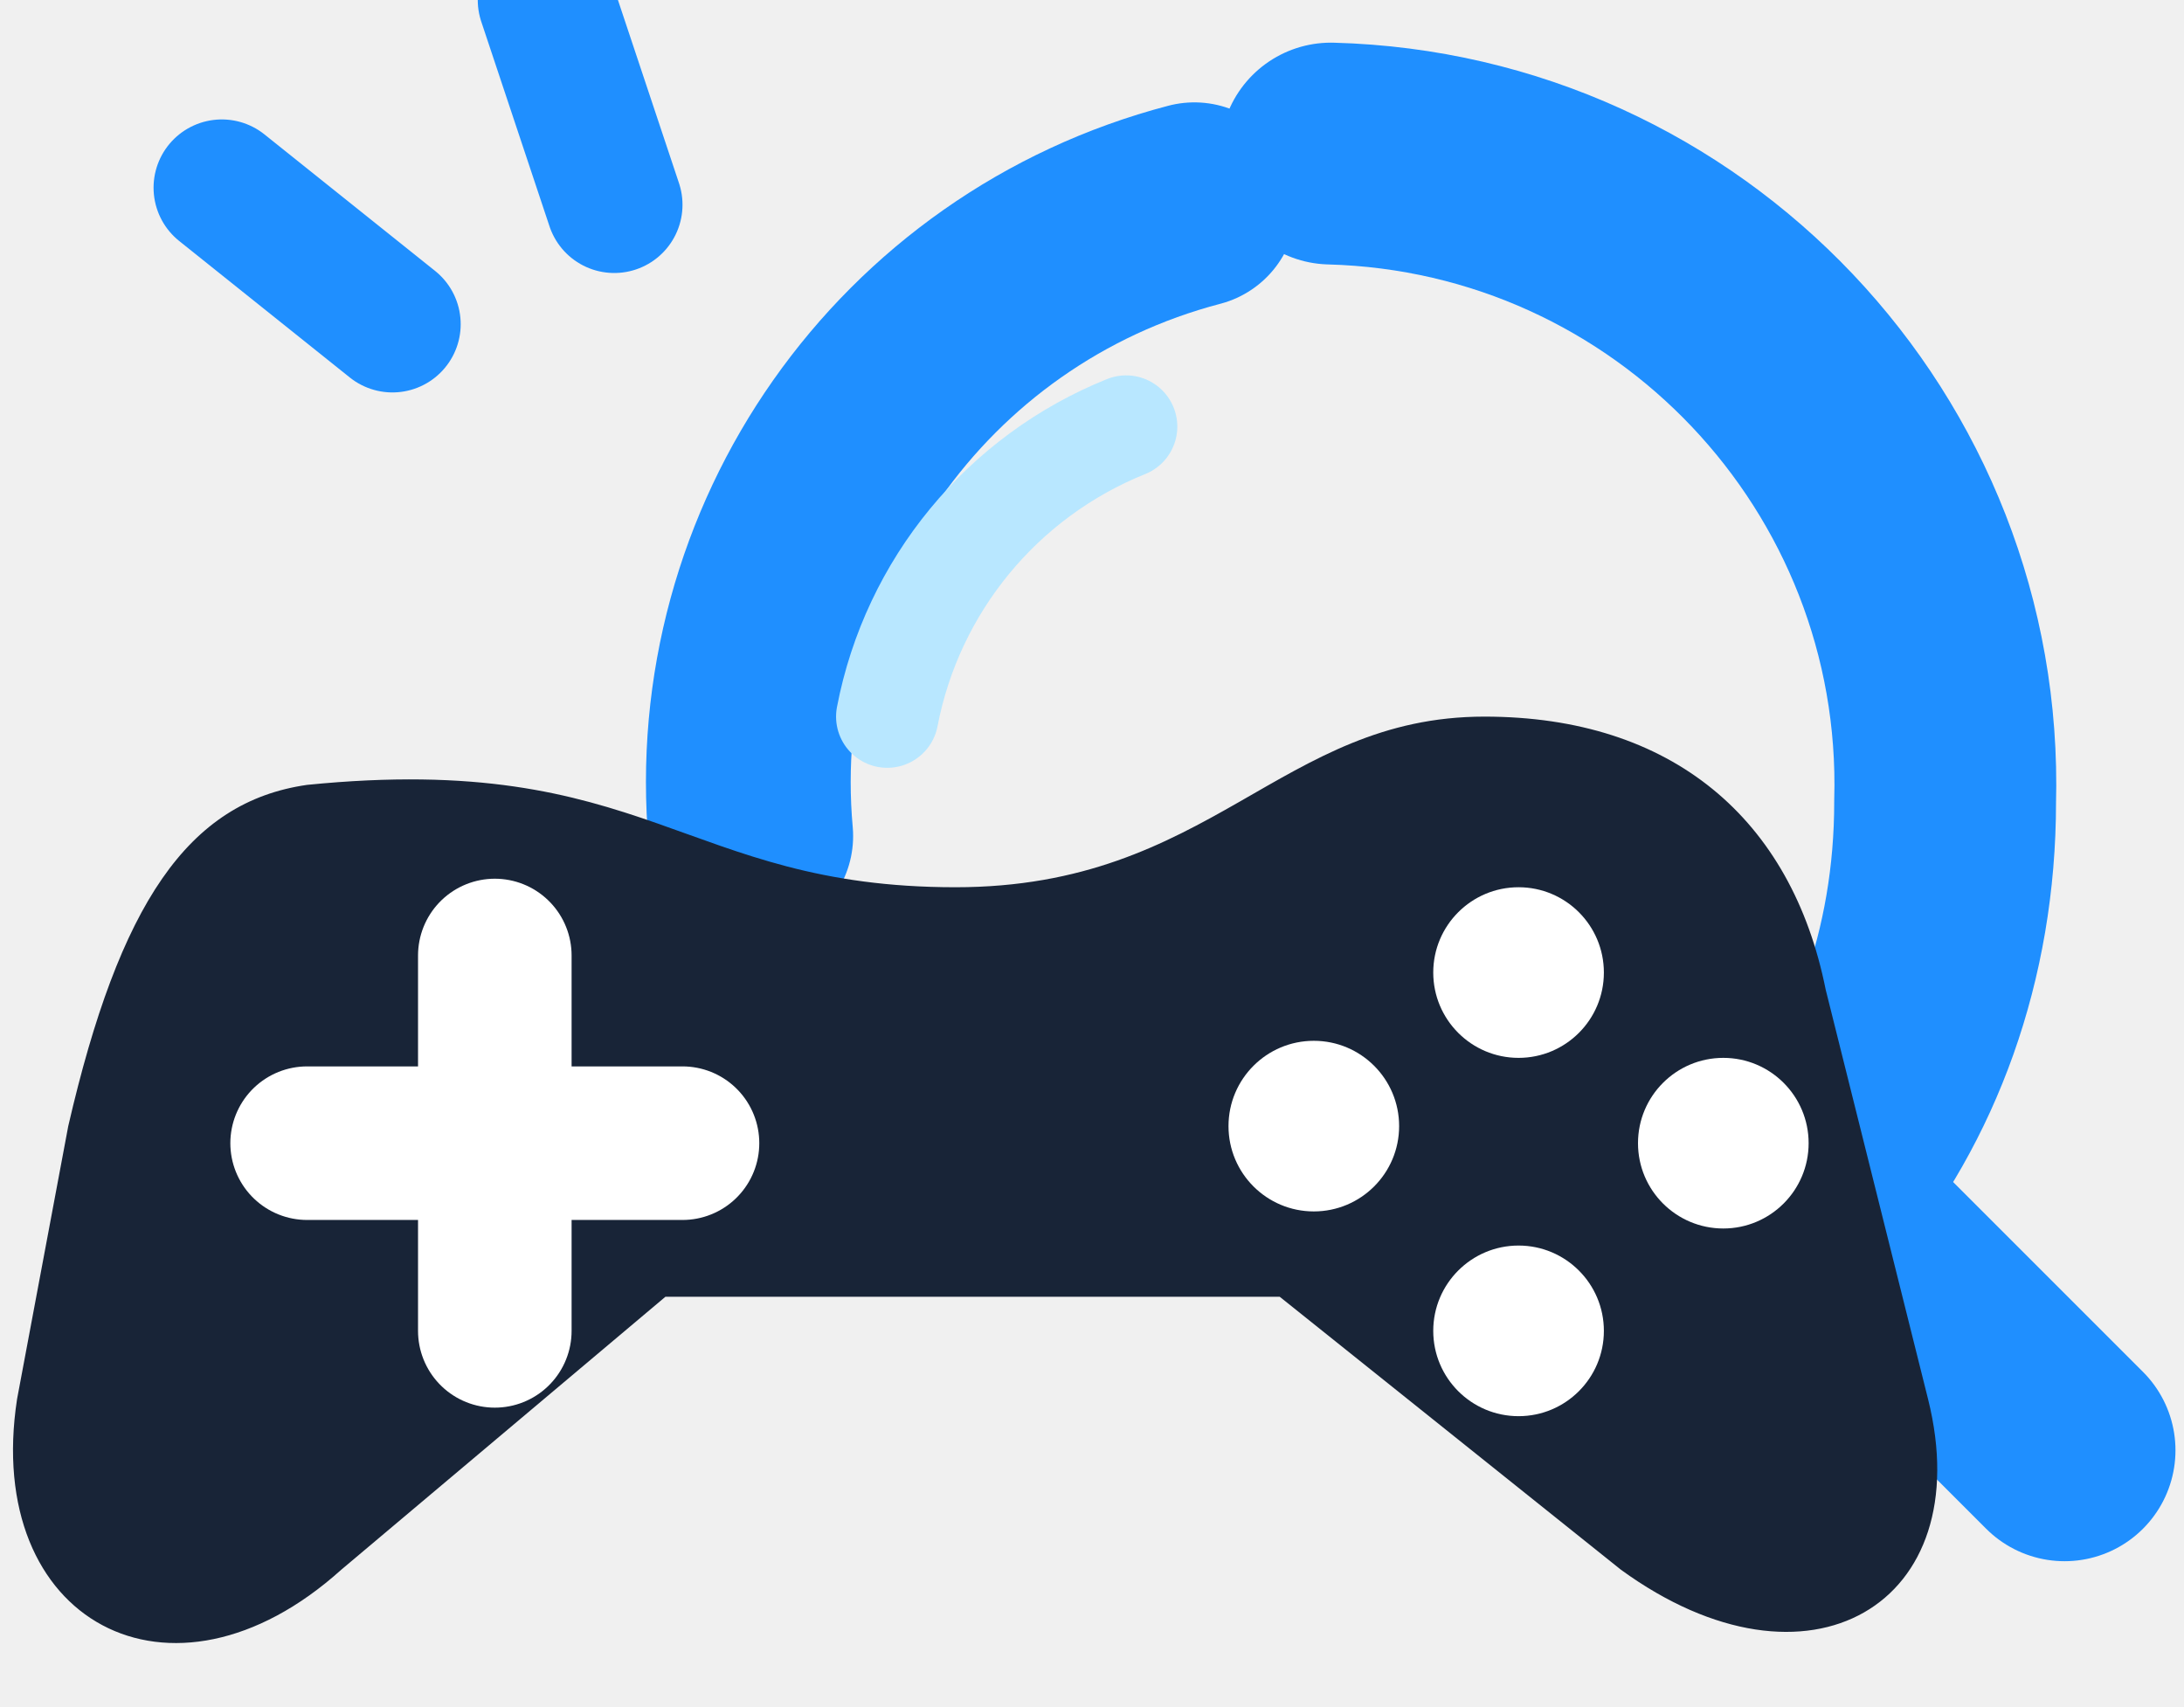
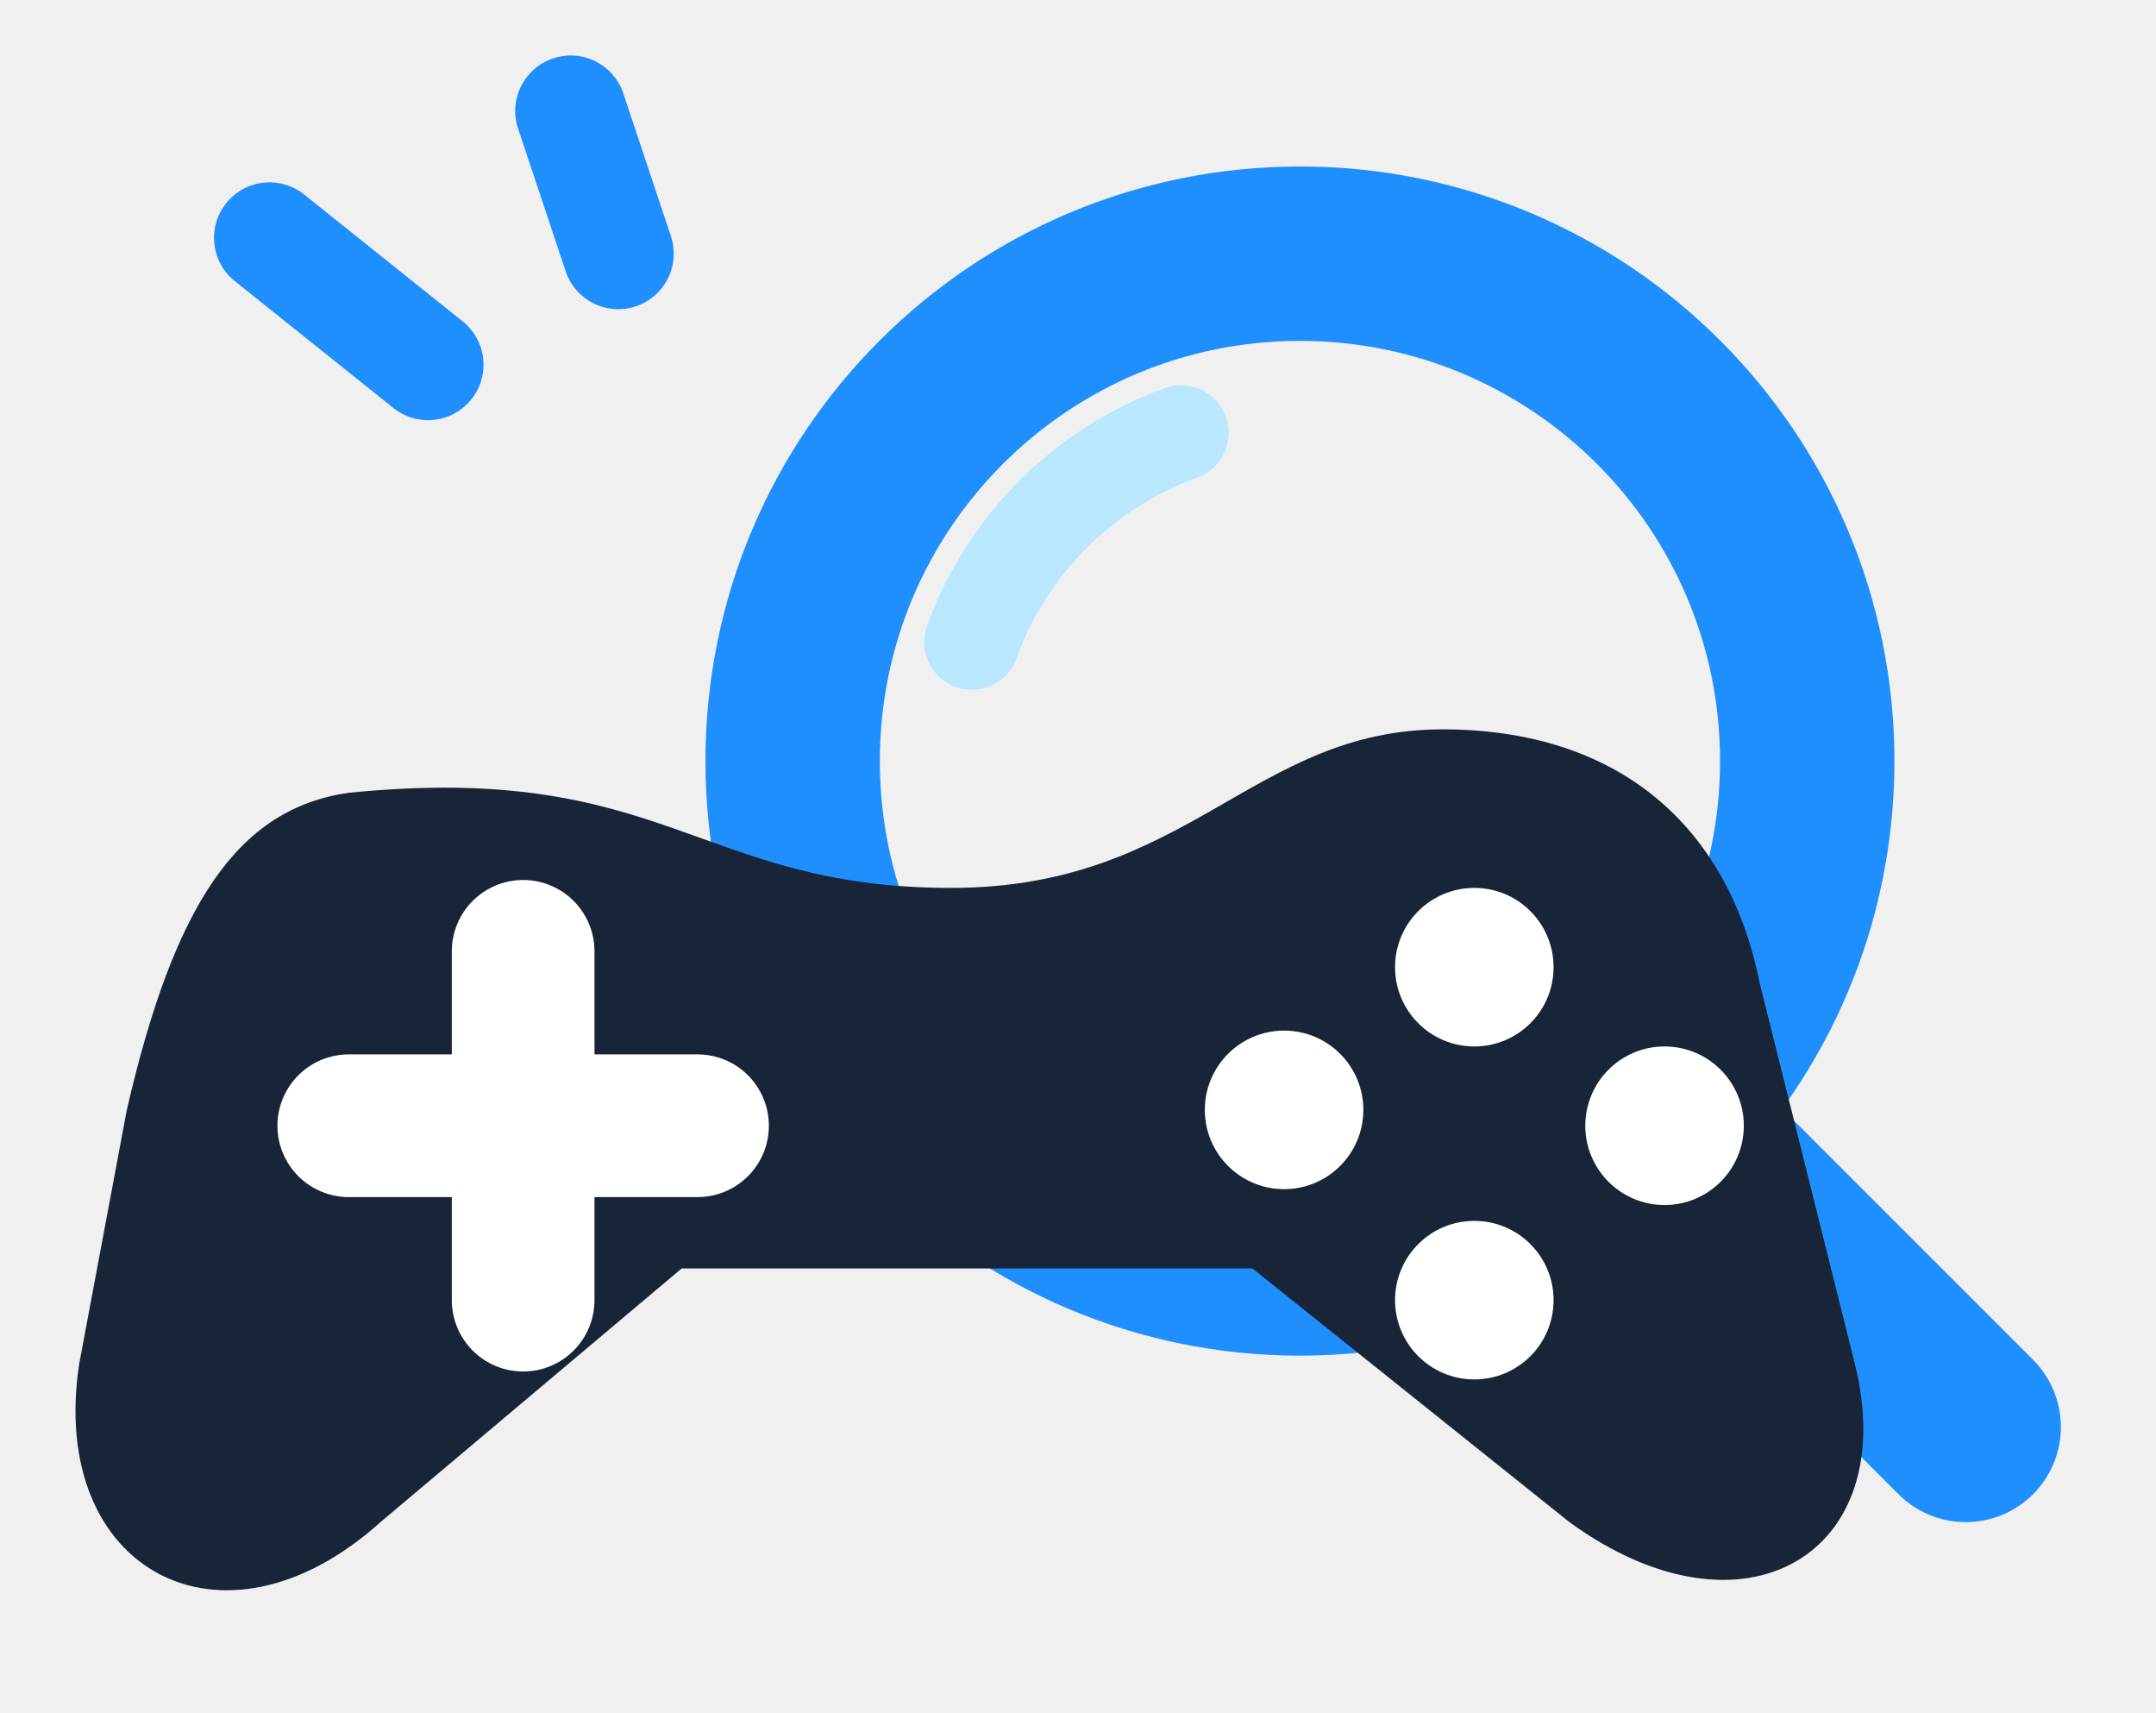
- <svg xmlns="http://www.w3.org/2000/svg" viewBox="0 0 128 100" fill="none">
-   <path d="M78 9a37 37 0 0 1 36 38c0 9-3 17-8 23l15 15" stroke="#1F8FFF" stroke-width="13" stroke-linecap="round" />
-   <path d="M70 12a35 35 0 0 0-26 37" stroke="#1F8FFF" stroke-width="12" stroke-linecap="round" />
-   <path d="M66 25a23 23 0 0 0-14 17" stroke="#B8E7FF" stroke-width="6" stroke-linecap="round" />
-   <path d="M23 19l-10-8M36 12l-4-12" stroke="#1F8FFF" stroke-width="8" stroke-linecap="round" />
+ <svg xmlns="http://www.w3.org/2000/svg" viewBox="-4 -4 136 108" fill="none">
+   <circle cx="78" cy="44" r="32" stroke="#1F8FFF" stroke-width="11" />
+   <path d="M104 70l16 16" stroke="#1F8FFF" stroke-width="12" stroke-linecap="round" />
+   <path d="M57.3 36.5A22 22 0 0 1 70.5 23.3" stroke="#B8E7FF" stroke-width="6" stroke-linecap="round" />
+   <path d="M23 19l-10-8M35 12l-3-9" stroke="#1F8FFF" stroke-width="7" stroke-linecap="round" />
  <path d="M18 46c-7 1-11 7-14 20L1 82c-2 13 9 19 19 10l19-16h36l20 16c11 8 21 2 18-10l-6-24c-2-10-9-16-20-16-12 0-16 10-31 10-16 0-18-8-38-6Z" fill="#182437" />
-   <path d="M29 56v22M18 67h22" stroke="white" stroke-width="9" stroke-linecap="round" />
-   <circle cx="77" cy="66" r="5" fill="white" />
-   <circle cx="89" cy="57" r="5" fill="white" />
-   <circle cx="89" cy="78" r="5" fill="white" />
-   <circle cx="101" cy="67" r="5" fill="white" />
+   <path d="M29 56v22M18 67h22" stroke="#fff" stroke-width="9" stroke-linecap="round" />
+   <circle cx="77" cy="66" r="5" fill="#fff" />
+   <circle cx="89" cy="57" r="5" fill="#fff" />
+   <circle cx="89" cy="78" r="5" fill="#fff" />
+   <circle cx="101" cy="67" r="5" fill="#fff" />
</svg>
